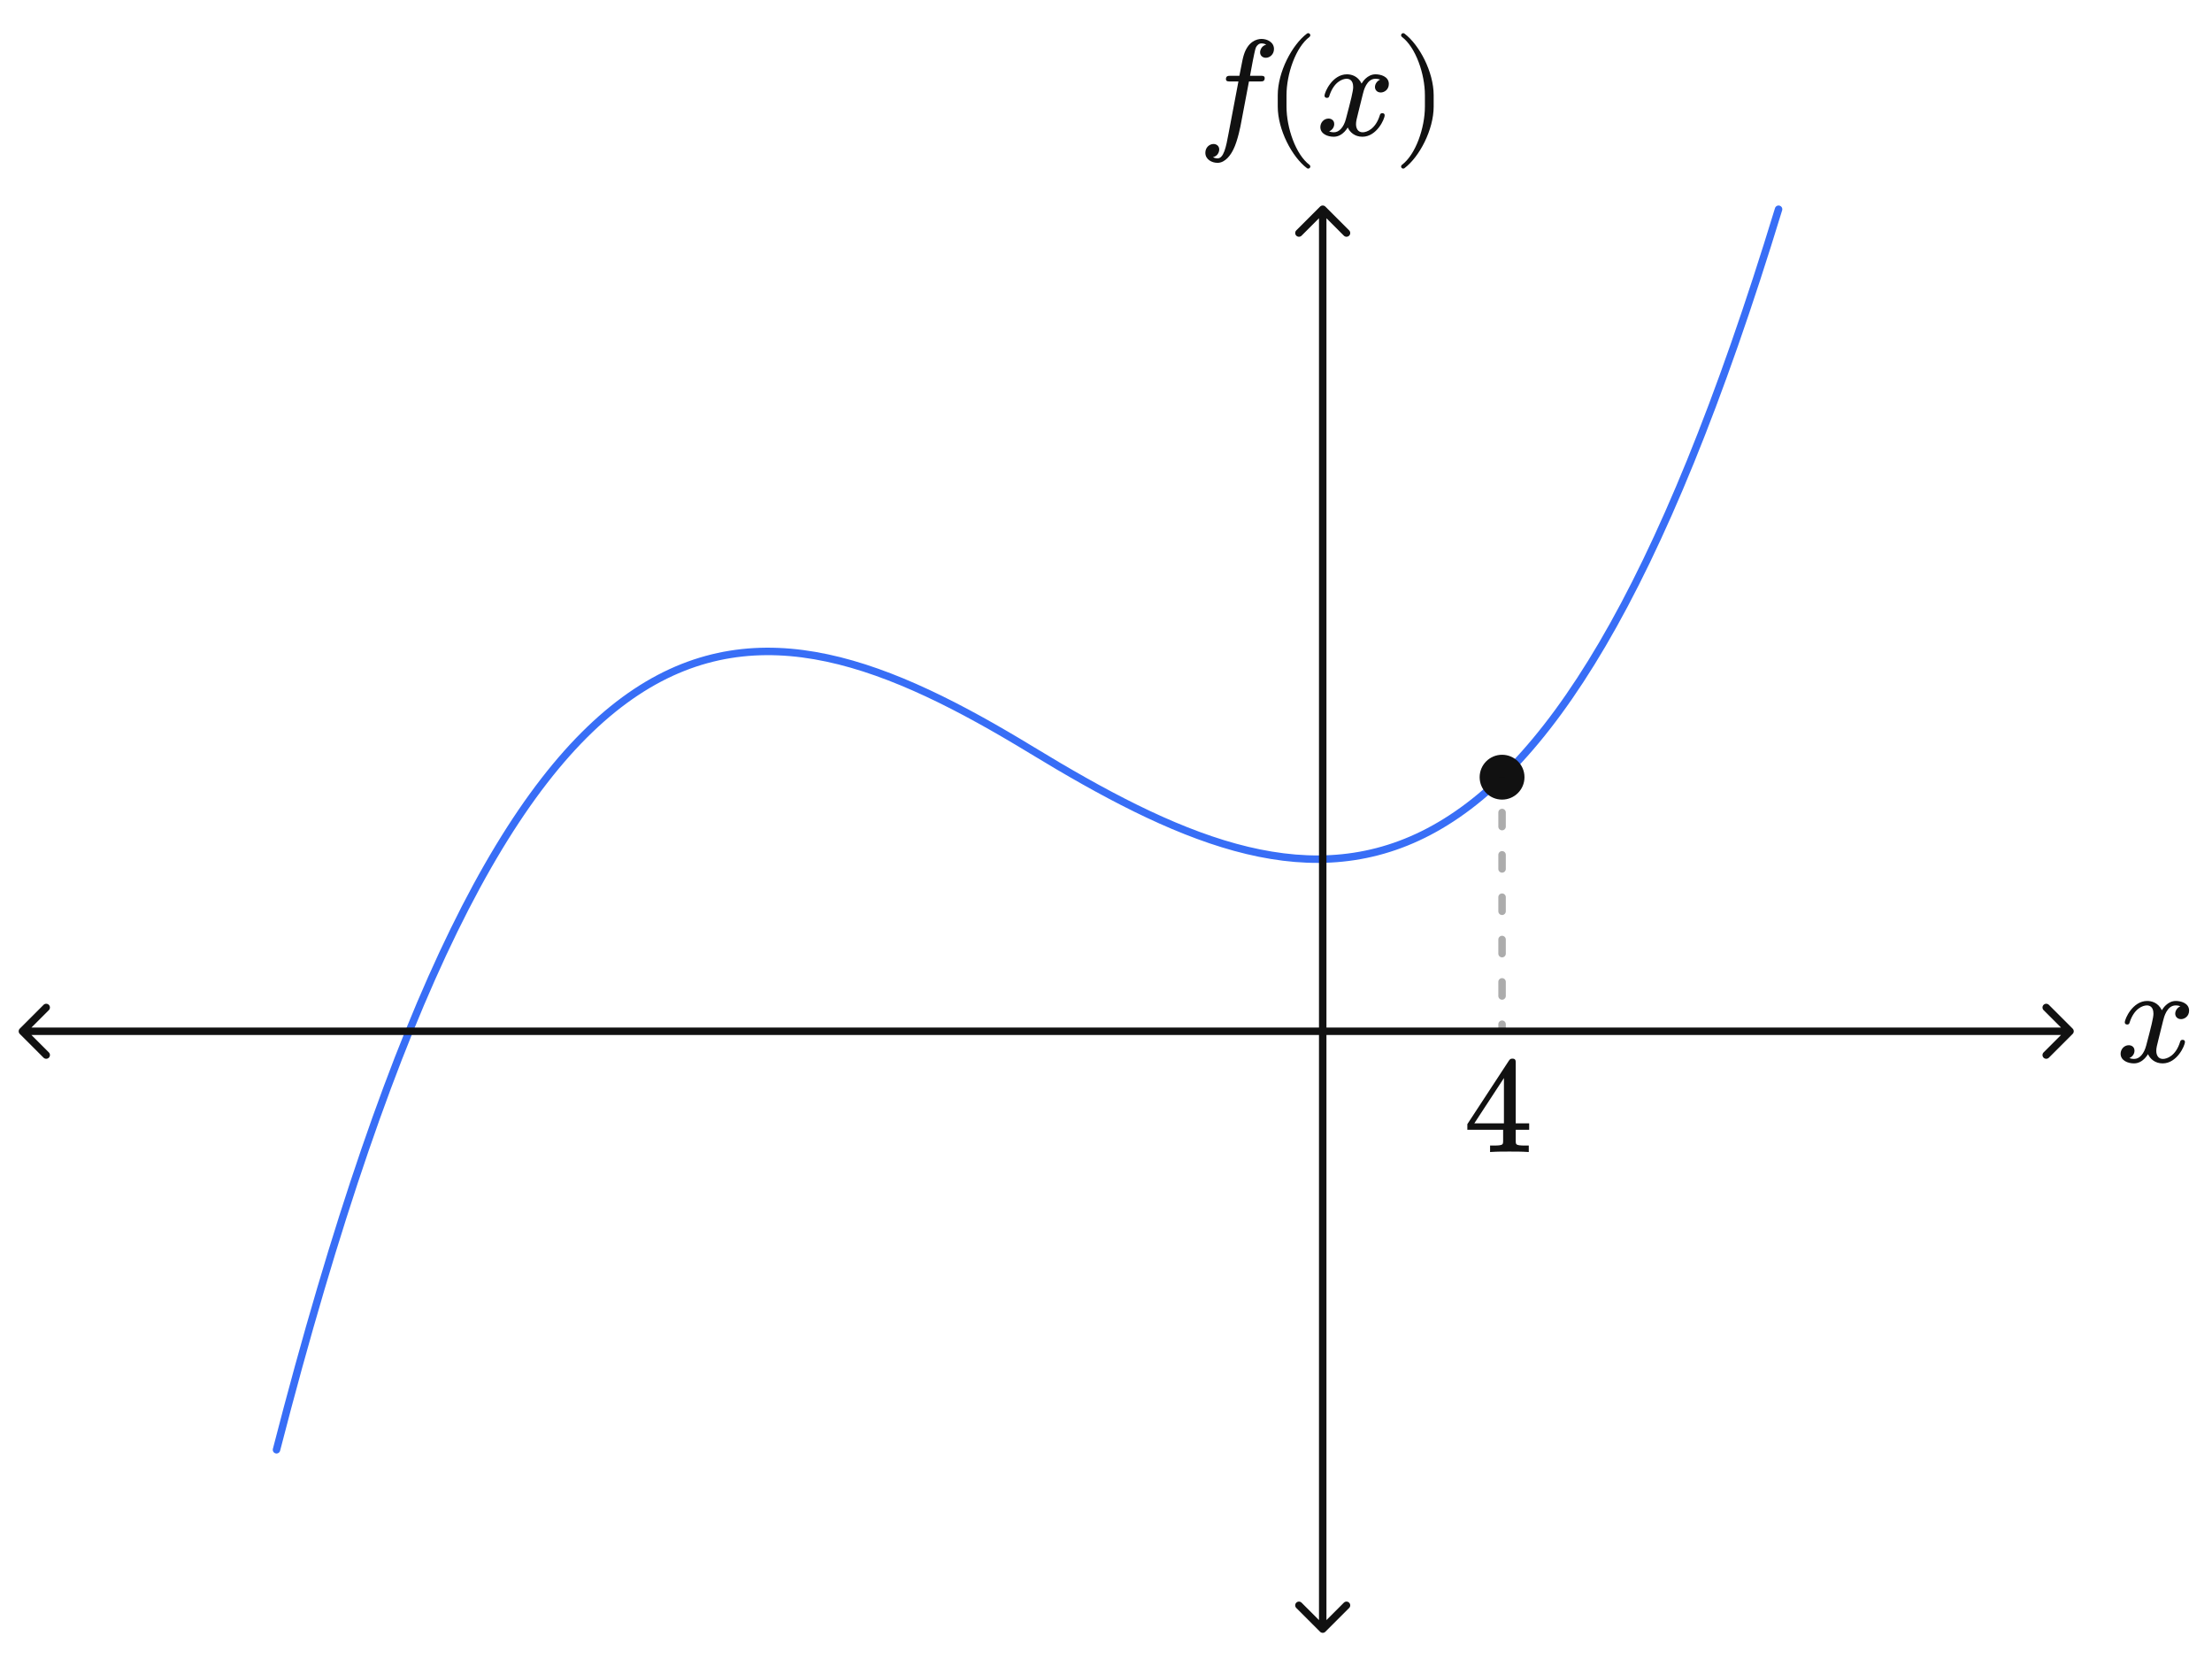
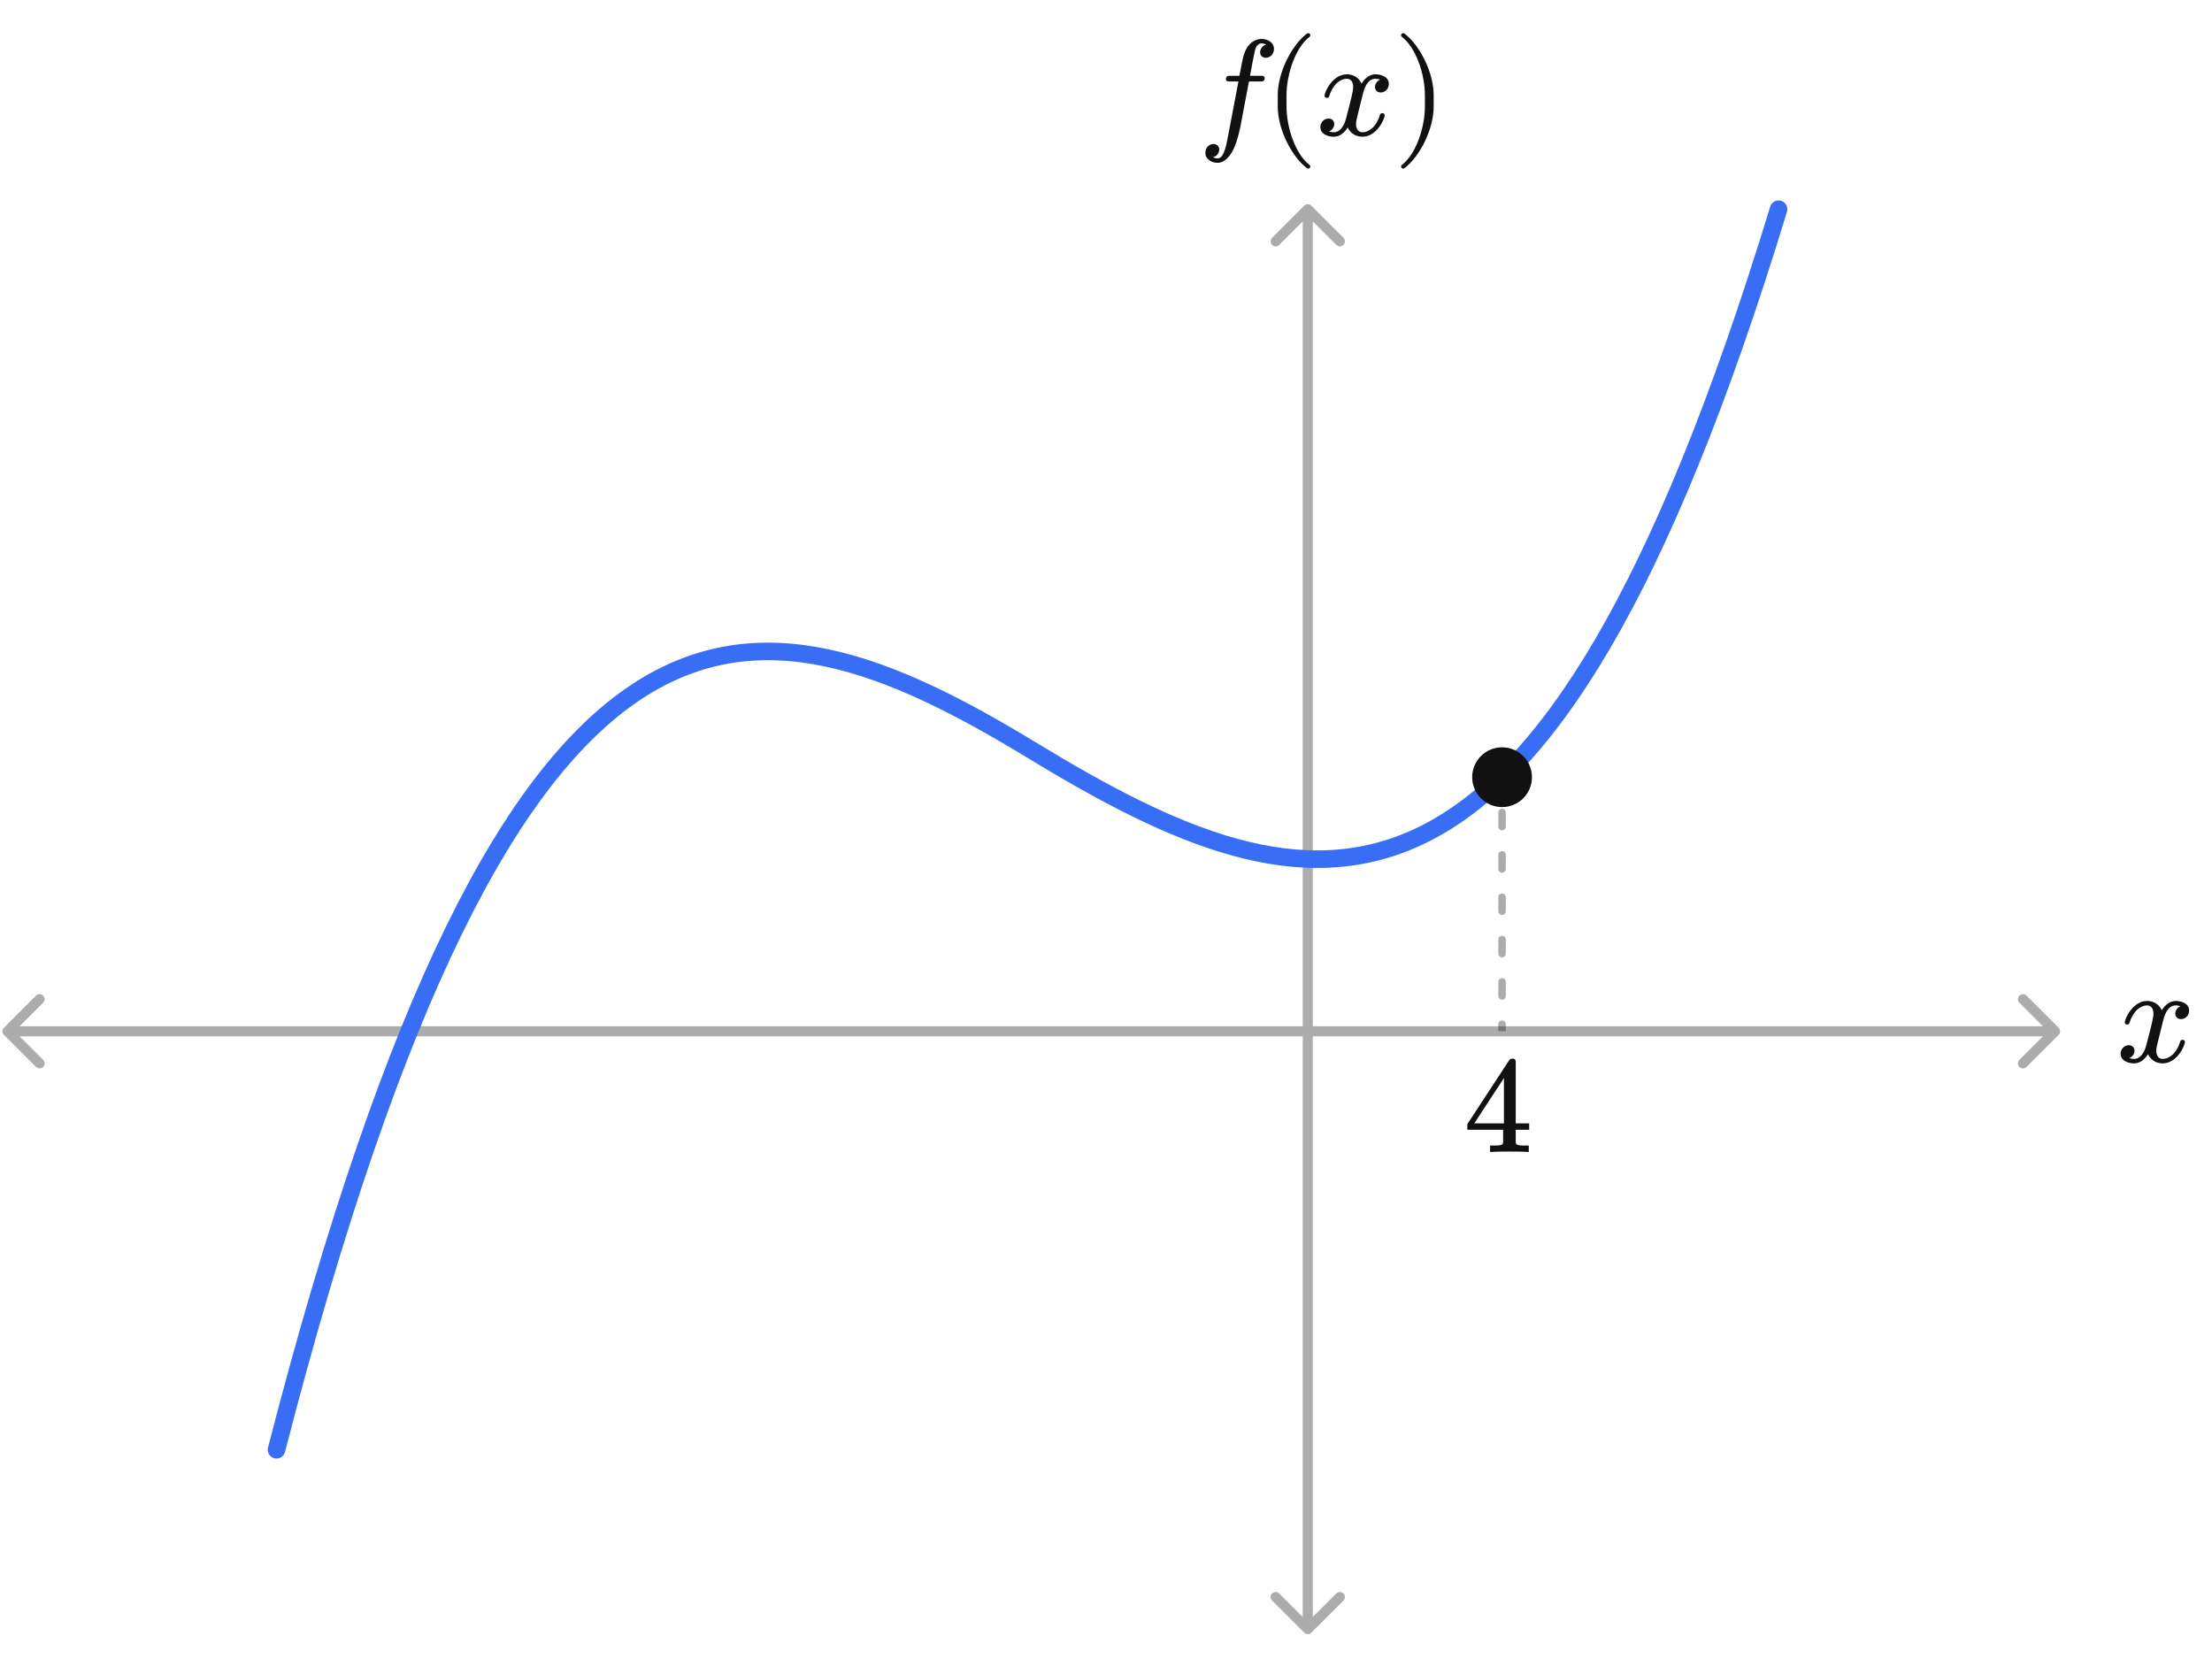
<svg xmlns="http://www.w3.org/2000/svg" width="296" height="222" viewBox="0 0 296 222" fill="none">
-   <path d="M37 194C68.537 71.585 100.074 77.269 138.07 100.388C176.066 123.507 206.463 131.466 238 28" stroke="#386EF6" stroke-linecap="round" />
-   <path d="M177.354 27.646C177.158 27.451 176.842 27.451 176.646 27.646L173.464 30.828C173.269 31.024 173.269 31.34 173.464 31.535C173.66 31.731 173.976 31.731 174.172 31.535L177 28.707L179.828 31.535C180.024 31.731 180.34 31.731 180.536 31.535C180.731 31.34 180.731 31.024 180.536 30.828L177.354 27.646ZM176.646 218.354C176.842 218.549 177.158 218.549 177.354 218.354L180.536 215.172C180.731 214.976 180.731 214.66 180.536 214.464C180.34 214.269 180.024 214.269 179.828 214.464L177 217.293L174.172 214.464C173.976 214.269 173.66 214.269 173.464 214.464C173.269 214.66 173.269 214.976 173.464 215.172L176.646 218.354ZM177 28L176.5 28L176.5 218L177 218L177.5 218L177.5 28L177 28Z" fill="#111111" />
-   <path d="M277.354 138.354C277.549 138.158 277.549 137.842 277.354 137.646L274.172 134.464C273.976 134.269 273.66 134.269 273.464 134.464C273.269 134.66 273.269 134.976 273.464 135.172L276.293 138L273.464 140.828C273.269 141.024 273.269 141.34 273.464 141.536C273.66 141.731 273.976 141.731 274.172 141.536L277.354 138.354ZM2.646 137.646C2.451 137.842 2.451 138.158 2.646 138.354L5.828 141.536C6.024 141.731 6.34 141.731 6.536 141.536C6.731 141.34 6.731 141.024 6.536 140.828L3.707 138L6.536 135.172C6.731 134.976 6.731 134.66 6.536 134.464C6.34 134.269 6.024 134.269 5.828 134.464L2.646 137.646ZM277 138L277 137.5L3 137.5L3 138L3 138.5L277 138.5L277 138Z" fill="#111111" />
-   <path fill-rule="evenodd" clip-rule="evenodd" d="M291.161 133.944C291.477 133.944 291.914 134.009 292.274 134.198C292.639 134.39 292.936 134.717 292.936 135.232C292.935 136.019 292.302 136.376 291.863 136.376C291.595 136.376 291.397 136.28 291.266 136.136C291.137 135.994 291.08 135.812 291.08 135.646C291.08 135.242 291.359 134.832 291.772 134.652C291.486 134.542 291.214 134.54 291.144 134.54C290.566 134.54 290.174 134.918 289.907 135.377C289.641 135.836 289.513 136.354 289.459 136.587L288.847 139.054C288.647 139.852 288.544 140.234 288.544 140.614C288.544 140.906 288.612 141.181 288.756 141.379C288.896 141.573 289.114 141.702 289.434 141.702C289.962 141.702 291.15 141.302 291.732 139.414C291.75 139.353 291.773 139.28 291.826 139.227C291.886 139.167 291.966 139.146 292.062 139.146C292.087 139.146 292.162 139.145 292.232 139.178C292.27 139.195 292.308 139.224 292.336 139.269C292.364 139.313 292.378 139.366 292.378 139.426C292.378 139.497 292.359 139.594 292.326 139.703C292.293 139.815 292.244 139.946 292.18 140.09C292.052 140.377 291.862 140.717 291.612 141.042C291.115 141.69 290.369 142.298 289.397 142.298C288.375 142.298 287.72 141.694 287.437 141.061C287.347 141.207 287.204 141.419 287.006 141.624C286.679 141.963 286.195 142.298 285.563 142.298C285.155 142.298 284.713 142.205 284.369 142C284.023 141.793 283.771 141.467 283.771 141.01C283.772 140.383 284.262 139.866 284.861 139.866C285.011 139.866 285.2 139.905 285.354 140.018C285.513 140.133 285.628 140.321 285.628 140.596C285.628 141.061 285.324 141.42 284.943 141.586C285.229 141.7 285.497 141.702 285.582 141.702C285.943 141.702 286.273 141.53 286.551 141.218C286.83 140.904 287.054 140.452 287.195 139.904C287.528 138.644 287.77 137.714 287.93 137.029C288.09 136.342 288.164 135.912 288.164 135.646C288.164 135.145 288.013 134.875 287.841 134.728C287.665 134.578 287.45 134.54 287.292 134.54C286.729 134.54 285.575 134.957 284.975 136.828C284.956 136.91 284.928 136.985 284.866 137.035C284.834 137.061 284.797 137.076 284.76 137.085L284.646 137.096H284.631C284.623 137.095 284.611 137.094 284.598 137.092C284.572 137.088 284.536 137.081 284.499 137.065C284.462 137.05 284.419 137.024 284.386 136.982C284.351 136.939 284.33 136.883 284.33 136.816C284.33 136.745 284.349 136.648 284.382 136.539C284.415 136.428 284.464 136.296 284.528 136.152C284.657 135.865 284.847 135.525 285.098 135.2C285.597 134.552 286.347 133.945 287.327 133.944C287.841 133.944 288.784 134.115 289.283 135.187C289.407 134.983 289.592 134.726 289.838 134.499C290.165 134.198 290.607 133.944 291.161 133.944ZM288.475 140.951C288.478 140.969 288.482 140.986 288.486 141.003C288.474 140.95 288.464 140.896 288.457 140.841L288.475 140.951ZM291.435 140.377C291.336 140.552 291.233 140.708 291.125 140.845L291.284 140.625C291.336 140.547 291.386 140.464 291.435 140.377ZM287.13 140.429C287.143 140.396 287.156 140.364 287.168 140.331L287.172 140.318C287.158 140.356 287.144 140.392 287.13 140.429ZM287.17 134.445C287.153 134.447 287.136 134.451 287.118 134.453C287.18 134.445 287.238 134.44 287.292 134.44C287.254 134.44 287.213 134.442 287.17 134.445Z" fill="#111111" />
-   <path fill-rule="evenodd" clip-rule="evenodd" d="M175.062 4.436C175.139 4.436 175.208 4.474 175.256 4.521C175.304 4.569 175.342 4.638 175.342 4.716C175.342 4.81 175.283 4.888 175.24 4.931L175.235 4.936L175.229 4.94C174.315 5.626 173.545 6.857 173.004 8.284C172.463 9.709 172.155 11.317 172.155 12.744V14.256C172.155 15.683 172.463 17.291 173.004 18.716C173.545 20.143 174.315 21.374 175.229 22.06L175.235 22.064L175.24 22.069C175.283 22.112 175.342 22.19 175.342 22.284C175.342 22.362 175.304 22.431 175.256 22.479C175.208 22.526 175.139 22.564 175.062 22.564C174.998 22.564 174.939 22.533 174.909 22.518L174.9 22.514L174.894 22.508C173.887 21.748 172.911 20.46 172.187 18.98C171.462 17.498 170.983 15.814 170.983 14.256V12.744C170.983 11.186 171.462 9.502 172.187 8.021C172.911 6.54 173.887 5.251 174.894 4.492L174.9 4.486L174.909 4.482C174.939 4.467 174.998 4.436 175.062 4.436ZM172.112 15.364C172.12 15.437 172.131 15.509 172.14 15.582C172.13 15.497 172.118 15.413 172.109 15.329L172.112 15.364Z" fill="#111111" />
-   <path fill-rule="evenodd" clip-rule="evenodd" d="M187.769 4.436C187.833 4.436 187.891 4.467 187.921 4.482L187.93 4.486L187.937 4.492C188.943 5.251 189.919 6.54 190.644 8.021C191.368 9.502 191.847 11.186 191.847 12.744V14.256C191.847 15.814 191.368 17.498 190.644 18.98C189.919 20.46 188.943 21.748 187.937 22.508L187.93 22.514L187.921 22.518C187.891 22.533 187.833 22.564 187.769 22.564C187.691 22.564 187.622 22.526 187.574 22.479C187.526 22.431 187.488 22.362 187.488 22.284C187.488 22.19 187.547 22.112 187.59 22.069L187.595 22.064L187.601 22.06C188.515 21.374 189.285 20.143 189.826 18.716C190.367 17.291 190.675 15.683 190.675 14.256V12.744C190.675 11.317 190.367 9.709 189.826 8.284C189.285 6.857 188.515 5.626 187.601 4.94L187.595 4.936L187.59 4.931C187.547 4.888 187.488 4.81 187.488 4.716C187.488 4.638 187.526 4.569 187.574 4.521C187.622 4.474 187.691 4.436 187.769 4.436ZM189.212 20.27C189.123 20.425 189.031 20.576 188.937 20.721L189.077 20.499C189.123 20.424 189.168 20.347 189.212 20.27ZM189.971 19.997C189.867 20.166 189.761 20.331 189.651 20.49L189.971 19.997C190.074 19.828 190.175 19.654 190.272 19.477L189.971 19.997Z" fill="#111111" />
-   <path fill-rule="evenodd" clip-rule="evenodd" d="M168.812 5.21C169.197 5.21 169.609 5.318 169.928 5.538C170.249 5.76 170.477 6.099 170.478 6.552C170.478 7.293 169.909 7.732 169.388 7.732C169.197 7.732 169.006 7.671 168.861 7.548C168.715 7.423 168.621 7.237 168.621 7.002C168.621 6.849 168.671 6.603 168.829 6.384C168.958 6.205 169.156 6.048 169.447 5.973C169.169 5.809 168.87 5.806 168.812 5.806C168.485 5.806 168.208 6.04 168.056 6.36L168.055 6.362C168.033 6.405 168 6.514 167.959 6.673C167.919 6.827 167.877 7.018 167.834 7.215C167.749 7.607 167.668 8.02 167.632 8.209C167.533 8.73 167.487 8.982 167.442 9.233C167.401 9.466 167.359 9.698 167.275 10.142H168.649C168.796 10.142 168.935 10.141 169.036 10.171C169.09 10.187 169.143 10.214 169.182 10.264C169.221 10.314 169.235 10.376 169.235 10.44C169.235 10.537 169.224 10.62 169.193 10.688C169.161 10.761 169.11 10.812 169.045 10.845C168.983 10.876 168.912 10.887 168.84 10.894C168.767 10.9 168.684 10.9 168.596 10.9H167.13L166.065 16.52C166.056 16.587 165.948 17.168 165.77 17.871C165.592 18.574 165.342 19.412 165.049 19.989L165.048 19.988C164.883 20.336 164.617 20.783 164.264 21.144C163.91 21.504 163.458 21.79 162.926 21.79C162.539 21.79 162.135 21.677 161.825 21.454C161.513 21.229 161.295 20.89 161.295 20.448C161.295 19.707 161.865 19.268 162.386 19.268C162.577 19.268 162.768 19.329 162.912 19.452C163.058 19.577 163.151 19.763 163.151 19.998C163.151 20.149 163.107 20.4 162.948 20.623C162.819 20.805 162.616 20.96 162.313 21.031C162.586 21.191 162.869 21.194 162.926 21.194C163.126 21.194 163.295 21.108 163.445 20.943C163.598 20.776 163.729 20.53 163.844 20.222C164.074 19.604 164.231 18.768 164.394 17.892L165.721 10.9H164.653C164.569 10.9 164.491 10.9 164.425 10.896C164.359 10.893 164.296 10.886 164.242 10.868C164.186 10.85 164.134 10.819 164.098 10.765C164.062 10.712 164.05 10.649 164.05 10.584C164.05 10.49 164.062 10.409 164.096 10.342C164.13 10.272 164.184 10.225 164.249 10.194C164.311 10.166 164.382 10.153 164.453 10.148C164.524 10.142 164.605 10.142 164.689 10.142H165.849C166.266 7.951 166.322 7.767 166.43 7.389V7.387C166.705 6.478 167.135 5.932 167.583 5.613C168.03 5.295 168.489 5.21 168.812 5.21ZM167.862 6.648C167.853 6.686 167.844 6.726 167.834 6.768C167.865 6.641 167.893 6.529 167.919 6.445L167.862 6.648Z" fill="#111111" />
-   <path fill-rule="evenodd" clip-rule="evenodd" d="M184.073 9.944C184.39 9.944 184.826 10.008 185.187 10.198C185.551 10.39 185.848 10.717 185.848 11.232C185.847 12.019 185.215 12.376 184.775 12.376C184.507 12.376 184.309 12.28 184.178 12.136C184.049 11.994 183.992 11.812 183.992 11.646C183.992 11.242 184.271 10.832 184.685 10.652C184.398 10.542 184.126 10.54 184.056 10.54C183.478 10.54 183.086 10.918 182.819 11.377C182.553 11.836 182.425 12.354 182.371 12.587L181.759 15.054C181.559 15.852 181.456 16.234 181.456 16.614C181.456 16.906 181.524 17.181 181.668 17.379C181.809 17.573 182.026 17.702 182.346 17.702C182.874 17.702 184.062 17.302 184.645 15.414C184.662 15.353 184.685 15.28 184.738 15.227C184.798 15.167 184.878 15.146 184.974 15.146C184.999 15.146 185.074 15.145 185.145 15.178C185.182 15.195 185.22 15.224 185.248 15.269C185.276 15.313 185.29 15.366 185.29 15.426C185.29 15.497 185.271 15.594 185.238 15.703C185.205 15.815 185.156 15.946 185.092 16.09C184.964 16.377 184.774 16.717 184.524 17.042C184.028 17.69 183.281 18.298 182.31 18.298C181.287 18.298 180.632 17.694 180.349 17.061C180.259 17.207 180.116 17.419 179.918 17.624C179.591 17.963 179.107 18.298 178.476 18.298C178.067 18.298 177.625 18.205 177.281 18C176.935 17.793 176.684 17.467 176.684 17.01C176.684 16.383 177.174 15.866 177.773 15.866C177.923 15.866 178.112 15.905 178.267 16.018C178.425 16.133 178.54 16.321 178.54 16.596C178.54 17.061 178.236 17.42 177.855 17.586C178.141 17.7 178.409 17.702 178.494 17.702C178.855 17.702 179.185 17.53 179.463 17.218C179.742 16.904 179.966 16.452 180.107 15.904C180.44 14.644 180.682 13.714 180.842 13.029C181.002 12.342 181.076 11.912 181.076 11.646C181.076 11.145 180.925 10.875 180.753 10.727C180.578 10.578 180.362 10.54 180.204 10.54C179.641 10.54 178.487 10.957 177.887 12.828C177.868 12.91 177.84 12.985 177.778 13.035C177.746 13.061 177.71 13.076 177.672 13.085L177.558 13.096H177.543C177.535 13.095 177.523 13.094 177.51 13.092C177.484 13.088 177.448 13.081 177.411 13.065C177.374 13.05 177.332 13.024 177.298 12.982C177.263 12.939 177.242 12.883 177.242 12.816C177.242 12.745 177.261 12.648 177.294 12.539C177.327 12.428 177.376 12.296 177.44 12.152C177.569 11.865 177.759 11.525 178.01 11.2C178.509 10.552 179.259 9.945 180.239 9.944C180.753 9.944 181.696 10.115 182.195 11.187C182.319 10.983 182.504 10.726 182.75 10.499C183.077 10.198 183.519 9.944 184.073 9.944ZM181.387 16.951C181.39 16.969 181.394 16.986 181.398 17.003C181.386 16.95 181.376 16.896 181.369 16.841L181.387 16.951ZM184.347 16.377C184.249 16.552 184.145 16.708 184.037 16.845L184.196 16.625C184.248 16.547 184.298 16.464 184.347 16.377ZM180.042 16.429C180.055 16.396 180.068 16.364 180.08 16.331L180.084 16.318C180.071 16.356 180.056 16.392 180.042 16.429ZM180.082 10.445C180.065 10.447 180.048 10.451 180.03 10.453C180.092 10.445 180.15 10.44 180.204 10.44C180.166 10.44 180.125 10.441 180.082 10.445Z" fill="#111111" />
-   <circle cx="201" cy="104" r="3" fill="#111111" />
-   <path fill-rule="evenodd" clip-rule="evenodd" d="M202.39 141.664C202.468 141.664 202.545 141.67 202.611 141.696C202.685 141.725 202.741 141.775 202.776 141.846C202.808 141.909 202.818 141.98 202.823 142.046C202.828 142.113 202.828 142.194 202.828 142.282V150.322H204.628V151.18H202.828V152.596C202.828 152.761 202.831 152.879 202.851 152.97C202.869 153.053 202.9 153.103 202.952 153.142C203.011 153.185 203.112 153.226 203.293 153.253C203.472 153.28 203.715 153.292 204.046 153.292H204.574V154.161L204.413 154.149C203.682 154.096 202.733 154.096 201.976 154.096C201.218 154.096 200.288 154.096 199.557 154.149L199.396 154.161V153.292H199.924C200.255 153.292 200.498 153.28 200.678 153.253C200.858 153.226 200.959 153.185 201.018 153.142C201.07 153.103 201.101 153.053 201.119 152.97C201.139 152.879 201.142 152.761 201.142 152.596V151.18H196.354V150.428L196.379 150.39L201.904 141.948L201.905 141.947C201.978 141.838 202.045 141.754 202.134 141.708C202.224 141.661 202.318 141.664 202.39 141.664ZM200.365 153.433L200.545 153.42C200.58 153.417 200.614 153.411 200.646 153.407C200.563 153.418 200.47 153.427 200.365 153.433ZM197.285 150.322H201.25V144.261L197.285 150.322ZM202.678 142.282L202.675 142.081C202.675 142.078 202.674 142.076 202.674 142.073C202.677 142.131 202.678 142.2 202.678 142.282Z" fill="#111111" />
+   <g opacity="0.35">
+     <path d="M175 28L174.325 28L174.325 218L175 218L175.675 218L175.675 28L175 28ZM175.477 27.523C175.214 27.259 174.786 27.259 174.523 27.523L170.227 31.818C169.963 32.082 169.963 32.509 170.227 32.773C170.491 33.037 170.918 33.037 171.182 32.773L175 28.955L178.818 32.773C179.082 33.037 179.509 33.037 179.773 32.773C180.037 32.509 180.037 32.082 179.773 31.818L175.477 27.523ZM174.523 218.477C174.786 218.741 175.214 218.741 175.477 218.477L179.773 214.182C180.037 213.918 180.037 213.491 179.773 213.227C179.509 212.963 179.082 212.963 178.818 213.227L175 217.045L171.182 213.227C170.918 212.963 170.491 212.963 170.227 213.227C169.963 213.491 169.963 213.918 170.227 214.182L174.523 218.477Z" fill="#111111" />
+     <path d="M275 138L275 137.325L1 137.325L1 138L1 138.675L275 138.675L275 138ZM275.477 138.477C275.741 138.214 275.741 137.786 275.477 137.523L271.182 133.227C270.918 132.963 270.491 132.963 270.227 133.227C269.963 133.491 269.963 133.918 270.227 134.182L274.045 138L270.227 141.818C269.963 142.082 269.963 142.509 270.227 142.773C270.491 143.037 270.918 143.037 271.182 142.773L275.477 138.477ZM0.523 137.523C0.259 137.786 0.259 138.214 0.523 138.477L4.818 142.773C5.082 143.037 5.509 143.037 5.773 142.773C6.037 142.509 6.037 142.082 5.773 141.818L1.955 138L5.773 134.182C6.037 133.918 6.037 133.491 5.773 133.227C5.509 132.963 5.082 132.963 4.818 133.227L0.523 137.523Z" fill="#111111" />
+   </g>
+   <path d="M37 194C68.537 71.585 100.074 77.269 138.07 100.388C176.066 123.507 206.463 131.466 238 28" stroke-width="2.35" stroke-linecap="round" stroke="#386EF6" />
+   <path d="M291.161 133.944C291.477 133.944 291.914 134.009 292.274 134.198C292.639 134.39 292.936 134.717 292.936 135.232C292.935 136.019 292.302 136.376 291.863 136.376C291.595 136.376 291.397 136.28 291.266 136.136C291.137 135.994 291.08 135.812 291.08 135.646C291.08 135.242 291.359 134.832 291.772 134.652C291.486 134.542 291.214 134.54 291.144 134.54C290.566 134.54 290.174 134.918 289.907 135.377C289.641 135.836 289.513 136.354 289.459 136.587L288.847 139.054C288.647 139.852 288.544 140.234 288.544 140.614C288.544 140.906 288.612 141.181 288.756 141.379C288.896 141.573 289.114 141.702 289.434 141.702C289.962 141.702 291.15 141.302 291.732 139.414C291.75 139.353 291.773 139.28 291.826 139.227C291.886 139.167 291.966 139.146 292.062 139.146C292.087 139.146 292.162 139.145 292.232 139.178C292.27 139.195 292.308 139.224 292.336 139.269C292.364 139.313 292.378 139.366 292.378 139.426C292.378 139.497 292.359 139.594 292.326 139.703C292.293 139.814 292.244 139.946 292.18 140.09C292.052 140.377 291.862 140.717 291.612 141.042C291.115 141.69 290.369 142.298 289.397 142.298C288.375 142.298 287.72 141.694 287.437 141.061C287.347 141.207 287.204 141.419 287.006 141.624C286.679 141.963 286.195 142.298 285.563 142.298C285.155 142.298 284.713 142.205 284.369 142C284.023 141.793 283.771 141.467 283.771 141.01C283.772 140.383 284.262 139.866 284.861 139.866C285.011 139.866 285.2 139.905 285.354 140.018C285.513 140.133 285.628 140.321 285.628 140.596C285.628 141.061 285.324 141.42 284.943 141.586C285.229 141.7 285.497 141.702 285.582 141.702C285.943 141.702 286.273 141.53 286.551 141.218C286.83 140.904 287.054 140.452 287.195 139.904C287.528 138.644 287.77 137.714 287.93 137.029C288.09 136.342 288.164 135.912 288.164 135.646C288.164 135.145 288.013 134.875 287.841 134.728C287.665 134.578 287.45 134.54 287.292 134.54C286.729 134.54 285.575 134.957 284.975 136.828C284.956 136.91 284.928 136.985 284.866 137.035C284.834 137.061 284.797 137.076 284.76 137.085L284.646 137.096H284.631C284.623 137.095 284.611 137.094 284.598 137.092C284.572 137.088 284.536 137.081 284.499 137.065C284.462 137.05 284.419 137.024 284.386 136.982C284.351 136.939 284.33 136.883 284.33 136.816C284.33 136.745 284.349 136.648 284.382 136.539C284.415 136.428 284.464 136.296 284.528 136.152C284.657 135.865 284.847 135.525 285.098 135.2C285.597 134.552 286.347 133.945 287.327 133.944C287.841 133.944 288.784 134.115 289.283 135.187C289.407 134.983 289.592 134.726 289.838 134.499C290.165 134.198 290.607 133.944 291.161 133.944ZM288.475 140.951C288.478 140.969 288.482 140.986 288.486 141.003C288.474 140.95 288.464 140.896 288.457 140.841L288.475 140.951ZM291.435 140.377C291.336 140.552 291.233 140.708 291.125 140.845L291.284 140.625C291.336 140.547 291.386 140.464 291.435 140.377ZM287.13 140.429C287.143 140.396 287.156 140.364 287.168 140.331L287.172 140.318C287.158 140.356 287.144 140.392 287.13 140.429ZM287.17 134.445C287.153 134.447 287.136 134.451 287.118 134.453C287.18 134.445 287.238 134.44 287.292 134.44C287.254 134.44 287.213 134.441 287.17 134.445Z" fill-rule="evenodd" clip-rule="evenodd" fill="#111111" />
+   <path d="M175.062 4.436C175.139 4.436 175.208 4.474 175.256 4.521C175.304 4.569 175.342 4.638 175.342 4.716C175.342 4.81 175.283 4.888 175.24 4.931L175.235 4.936L175.229 4.94C174.315 5.626 173.545 6.857 173.004 8.284C172.463 9.709 172.155 11.317 172.155 12.744V14.256C172.155 15.683 172.463 17.291 173.004 18.716C173.545 20.143 174.315 21.374 175.229 22.06L175.235 22.064L175.24 22.069C175.283 22.112 175.342 22.19 175.342 22.284C175.342 22.362 175.304 22.431 175.256 22.479C175.208 22.526 175.139 22.564 175.062 22.564C174.998 22.564 174.939 22.533 174.909 22.518L174.9 22.514L174.894 22.508C173.887 21.748 172.911 20.46 172.187 18.98C171.462 17.498 170.983 15.814 170.983 14.256V12.744C170.983 11.186 171.462 9.502 172.187 8.021C172.911 6.54 173.887 5.251 174.894 4.492L174.9 4.486L174.909 4.482C174.939 4.467 174.998 4.436 175.062 4.436ZM172.112 15.364C172.12 15.437 172.131 15.509 172.14 15.582C172.13 15.497 172.118 15.413 172.109 15.329L172.112 15.364Z" fill-rule="evenodd" clip-rule="evenodd" fill="#111111" />
+   <path d="M187.769 4.436C187.833 4.436 187.891 4.467 187.921 4.482L187.93 4.486L187.937 4.492C188.943 5.251 189.919 6.54 190.644 8.021C191.368 9.502 191.847 11.186 191.847 12.744V14.256C191.847 15.814 191.368 17.498 190.644 18.98C189.919 20.46 188.943 21.748 187.937 22.508L187.93 22.514L187.921 22.518C187.891 22.533 187.833 22.564 187.769 22.564C187.691 22.564 187.622 22.526 187.574 22.479C187.526 22.431 187.488 22.362 187.488 22.284C187.488 22.19 187.547 22.112 187.59 22.069L187.595 22.064L187.601 22.06C188.515 21.374 189.285 20.143 189.826 18.716C190.367 17.291 190.675 15.683 190.675 14.256V12.744C190.675 11.317 190.367 9.709 189.826 8.284C189.285 6.857 188.515 5.626 187.601 4.94L187.595 4.936L187.59 4.931C187.547 4.888 187.488 4.81 187.488 4.716C187.488 4.638 187.526 4.569 187.574 4.521C187.622 4.474 187.691 4.436 187.769 4.436ZM189.212 20.27C189.123 20.425 189.031 20.576 188.937 20.721L189.077 20.499C189.123 20.424 189.168 20.347 189.212 20.27ZM189.971 19.997C189.867 20.166 189.761 20.331 189.651 20.49L189.971 19.997C190.074 19.828 190.175 19.654 190.272 19.477L189.971 19.997Z" fill-rule="evenodd" clip-rule="evenodd" fill="#111111" />
+   <path d="M168.812 5.21C169.197 5.21 169.609 5.318 169.928 5.538C170.249 5.76 170.477 6.099 170.478 6.552C170.478 7.293 169.909 7.732 169.388 7.732C169.197 7.732 169.006 7.671 168.861 7.548C168.715 7.423 168.621 7.237 168.621 7.002C168.621 6.849 168.671 6.603 168.829 6.384C168.958 6.205 169.156 6.048 169.447 5.973C169.169 5.809 168.87 5.806 168.812 5.806C168.485 5.806 168.208 6.04 168.056 6.36L168.055 6.362C168.033 6.405 168 6.514 167.959 6.673C167.919 6.827 167.877 7.018 167.834 7.215C167.749 7.607 167.668 8.02 167.632 8.209C167.533 8.73 167.487 8.982 167.442 9.233C167.401 9.466 167.359 9.698 167.275 10.142H168.649C168.796 10.142 168.935 10.141 169.036 10.171C169.09 10.187 169.143 10.214 169.182 10.264C169.221 10.314 169.235 10.376 169.235 10.44C169.235 10.537 169.224 10.62 169.193 10.688C169.161 10.761 169.11 10.812 169.045 10.845C168.983 10.876 168.912 10.887 168.84 10.894C168.767 10.9 168.684 10.9 168.596 10.9H167.13L166.065 16.52C166.056 16.587 165.948 17.168 165.77 17.871C165.592 18.574 165.342 19.412 165.049 19.989L165.048 19.988C164.883 20.336 164.617 20.783 164.264 21.144C163.91 21.504 163.458 21.79 162.926 21.79C162.539 21.79 162.135 21.677 161.825 21.454C161.513 21.229 161.295 20.89 161.295 20.448C161.295 19.707 161.865 19.268 162.386 19.268C162.577 19.268 162.768 19.329 162.912 19.452C163.058 19.577 163.151 19.763 163.151 19.998C163.151 20.149 163.107 20.4 162.948 20.623C162.819 20.805 162.616 20.96 162.313 21.031C162.586 21.191 162.869 21.194 162.926 21.194C163.126 21.194 163.295 21.108 163.445 20.943C163.598 20.776 163.729 20.53 163.844 20.222C164.074 19.604 164.231 18.768 164.394 17.892L165.721 10.9H164.653C164.569 10.9 164.491 10.9 164.425 10.896C164.359 10.893 164.296 10.886 164.242 10.868C164.186 10.85 164.134 10.819 164.098 10.765C164.062 10.712 164.05 10.649 164.05 10.584C164.05 10.49 164.062 10.409 164.096 10.342C164.13 10.272 164.184 10.225 164.249 10.194C164.311 10.166 164.382 10.153 164.453 10.148C164.524 10.142 164.605 10.142 164.689 10.142H165.849C166.266 7.951 166.322 7.767 166.43 7.389V7.387C166.705 6.478 167.135 5.932 167.583 5.613C168.03 5.295 168.489 5.21 168.812 5.21ZM167.862 6.648C167.853 6.686 167.844 6.726 167.834 6.768C167.865 6.641 167.893 6.529 167.919 6.445L167.862 6.648Z" fill-rule="evenodd" clip-rule="evenodd" fill="#111111" />
+   <path d="M184.073 9.944C184.39 9.944 184.826 10.008 185.187 10.198C185.551 10.39 185.848 10.717 185.848 11.232C185.847 12.019 185.215 12.376 184.775 12.376C184.507 12.376 184.309 12.28 184.178 12.136C184.049 11.994 183.992 11.812 183.992 11.646C183.992 11.242 184.271 10.832 184.685 10.652C184.398 10.542 184.126 10.54 184.056 10.54C183.478 10.54 183.086 10.918 182.819 11.377C182.553 11.836 182.425 12.354 182.371 12.587L181.759 15.054C181.559 15.852 181.456 16.234 181.456 16.614C181.456 16.906 181.524 17.181 181.668 17.379C181.809 17.573 182.026 17.702 182.346 17.702C182.874 17.702 184.062 17.302 184.645 15.414C184.662 15.353 184.685 15.28 184.738 15.227C184.798 15.167 184.878 15.146 184.974 15.146C184.999 15.146 185.074 15.145 185.145 15.178C185.182 15.195 185.22 15.224 185.248 15.269C185.276 15.313 185.29 15.366 185.29 15.426C185.29 15.497 185.271 15.594 185.238 15.703C185.205 15.815 185.156 15.946 185.092 16.09C184.964 16.377 184.774 16.717 184.524 17.042C184.028 17.69 183.281 18.298 182.31 18.298C181.287 18.298 180.632 17.694 180.349 17.061C180.259 17.207 180.116 17.419 179.918 17.624C179.591 17.963 179.107 18.298 178.476 18.298C178.067 18.298 177.625 18.205 177.281 18C176.935 17.793 176.684 17.467 176.684 17.01C176.684 16.383 177.174 15.866 177.773 15.866C177.923 15.866 178.112 15.905 178.267 16.018C178.425 16.133 178.54 16.321 178.54 16.596C178.54 17.061 178.236 17.42 177.855 17.586C178.141 17.7 178.409 17.702 178.494 17.702C178.855 17.702 179.185 17.53 179.463 17.218C179.742 16.904 179.966 16.452 180.107 15.904C180.44 14.644 180.682 13.714 180.842 13.029C181.002 12.342 181.076 11.912 181.076 11.646C181.076 11.145 180.925 10.875 180.753 10.727C180.578 10.578 180.362 10.54 180.204 10.54C179.641 10.54 178.487 10.957 177.887 12.828C177.868 12.91 177.84 12.985 177.778 13.035C177.746 13.061 177.71 13.076 177.672 13.085L177.558 13.096H177.543C177.535 13.095 177.523 13.094 177.51 13.092C177.484 13.088 177.448 13.081 177.411 13.065C177.374 13.05 177.332 13.024 177.298 12.982C177.263 12.939 177.242 12.883 177.242 12.816C177.242 12.745 177.261 12.648 177.294 12.539C177.327 12.428 177.376 12.296 177.44 12.152C177.569 11.865 177.759 11.525 178.01 11.2C178.509 10.552 179.259 9.945 180.239 9.944C180.753 9.944 181.696 10.115 182.195 11.187C182.319 10.983 182.504 10.726 182.75 10.499C183.077 10.198 183.519 9.944 184.073 9.944ZM181.387 16.951C181.39 16.969 181.394 16.986 181.398 17.003C181.386 16.95 181.376 16.896 181.369 16.841L181.387 16.951ZM184.347 16.377C184.249 16.552 184.145 16.708 184.037 16.845L184.196 16.625C184.248 16.547 184.298 16.464 184.347 16.377ZM180.042 16.429C180.055 16.396 180.068 16.364 180.08 16.331L180.084 16.318C180.071 16.356 180.056 16.392 180.042 16.429ZM180.082 10.445C180.065 10.447 180.048 10.451 180.03 10.453C180.092 10.445 180.15 10.44 180.204 10.44C180.166 10.44 180.125 10.441 180.082 10.445Z" fill-rule="evenodd" clip-rule="evenodd" fill="#111111" />
+   <circle cx="201" cy="104" r="4" fill="#111111" />
+   <path d="M202.39 141.664C202.468 141.664 202.545 141.67 202.611 141.696C202.685 141.725 202.741 141.775 202.776 141.846C202.808 141.909 202.818 141.98 202.823 142.046C202.828 142.113 202.828 142.194 202.828 142.282V150.322H204.628V151.18H202.828V152.596C202.828 152.761 202.831 152.879 202.851 152.97C202.869 153.053 202.9 153.103 202.952 153.142C203.011 153.185 203.112 153.226 203.293 153.253C203.472 153.28 203.715 153.292 204.046 153.292H204.574V154.161L204.413 154.149C203.682 154.096 202.733 154.096 201.976 154.096C201.218 154.096 200.288 154.096 199.557 154.149L199.396 154.161V153.292H199.924C200.255 153.292 200.498 153.28 200.678 153.253C200.858 153.226 200.959 153.185 201.018 153.142C201.07 153.103 201.101 153.053 201.119 152.97C201.139 152.879 201.142 152.761 201.142 152.596V151.18H196.354V150.428L196.379 150.39L201.904 141.948L201.905 141.947C201.978 141.838 202.045 141.754 202.134 141.708C202.224 141.661 202.318 141.664 202.39 141.664ZM200.365 153.433L200.545 153.42C200.58 153.417 200.614 153.411 200.646 153.407C200.563 153.418 200.47 153.427 200.365 153.433ZM197.285 150.322H201.25V144.261L197.285 150.322ZM202.678 142.282L202.675 142.081C202.675 142.078 202.674 142.076 202.674 142.073C202.677 142.131 202.678 142.2 202.678 142.282Z" fill-rule="evenodd" clip-rule="evenodd" fill="#111111" />
  <g opacity="0.35">
    <path d="M201 136.556C201.276 136.556 201.5 136.78 201.5 137.056V138H200.5V137.056C200.5 136.78 200.724 136.556 201 136.556Z" fill="#111111" />
    <path d="M201 130.889C201.276 130.889 201.5 131.113 201.5 131.389V133.277C201.5 133.553 201.276 133.777 201 133.777C200.724 133.777 200.5 133.553 200.5 133.277V131.389C200.5 131.113 200.724 130.889 201 130.889Z" fill="#111111" />
    <path d="M201 125.223C201.276 125.223 201.5 125.447 201.5 125.723V127.611C201.5 127.887 201.276 128.111 201 128.111C200.724 128.111 200.5 127.887 200.5 127.611V125.723C200.5 125.447 200.724 125.223 201 125.223Z" fill="#111111" />
    <path d="M201 119.556C201.276 119.556 201.5 119.78 201.5 120.056V121.944C201.5 122.22 201.276 122.444 201 122.444C200.724 122.444 200.5 122.22 200.5 121.944V120.056C200.5 119.78 200.724 119.556 201 119.556Z" fill="#111111" />
    <path d="M201 113.889C201.276 113.889 201.5 114.113 201.5 114.389V116.277C201.5 116.553 201.276 116.777 201 116.777C200.724 116.777 200.5 116.553 200.5 116.277V114.389C200.5 114.113 200.724 113.889 201 113.889Z" fill="#111111" />
    <path d="M201 108.223C201.276 108.223 201.5 108.447 201.5 108.723V110.611C201.5 110.887 201.276 111.111 201 111.111C200.724 111.111 200.5 110.887 200.5 110.611V108.723C200.5 108.447 200.724 108.223 201 108.223Z" fill="#111111" />
    <path d="M201.5 104.944C201.5 105.22 201.276 105.444 201 105.444C200.724 105.444 200.5 105.22 200.5 104.944V104H201.5V104.944Z" fill="#111111" />
  </g>
</svg>
